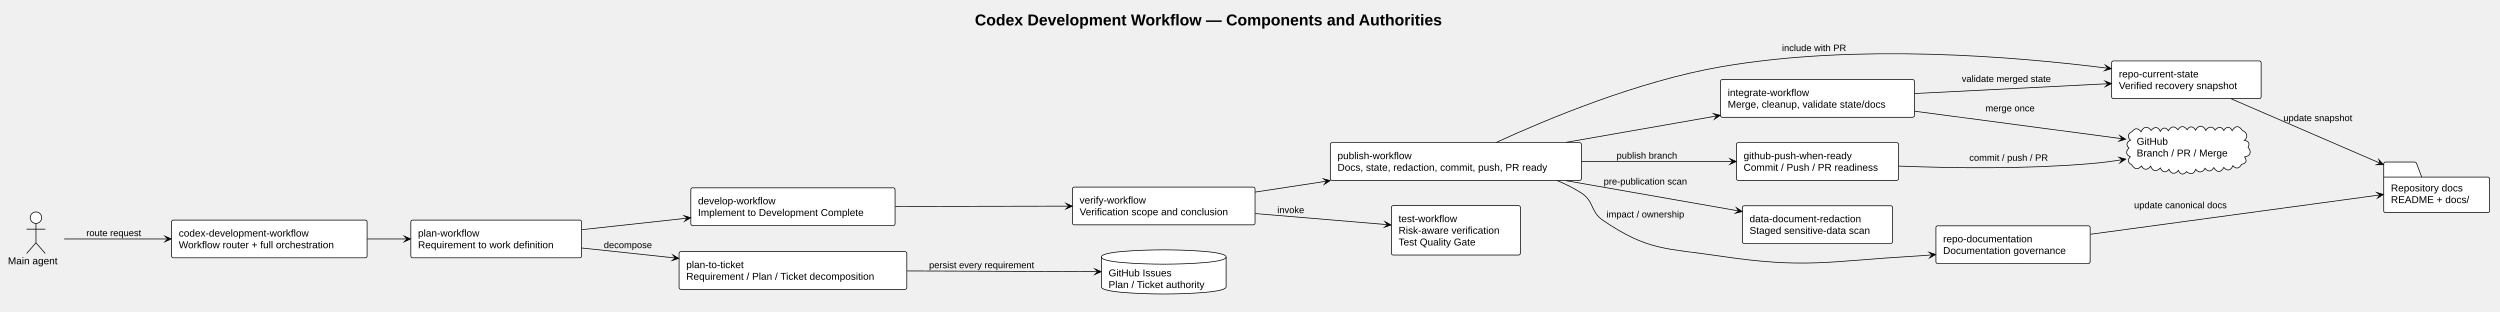
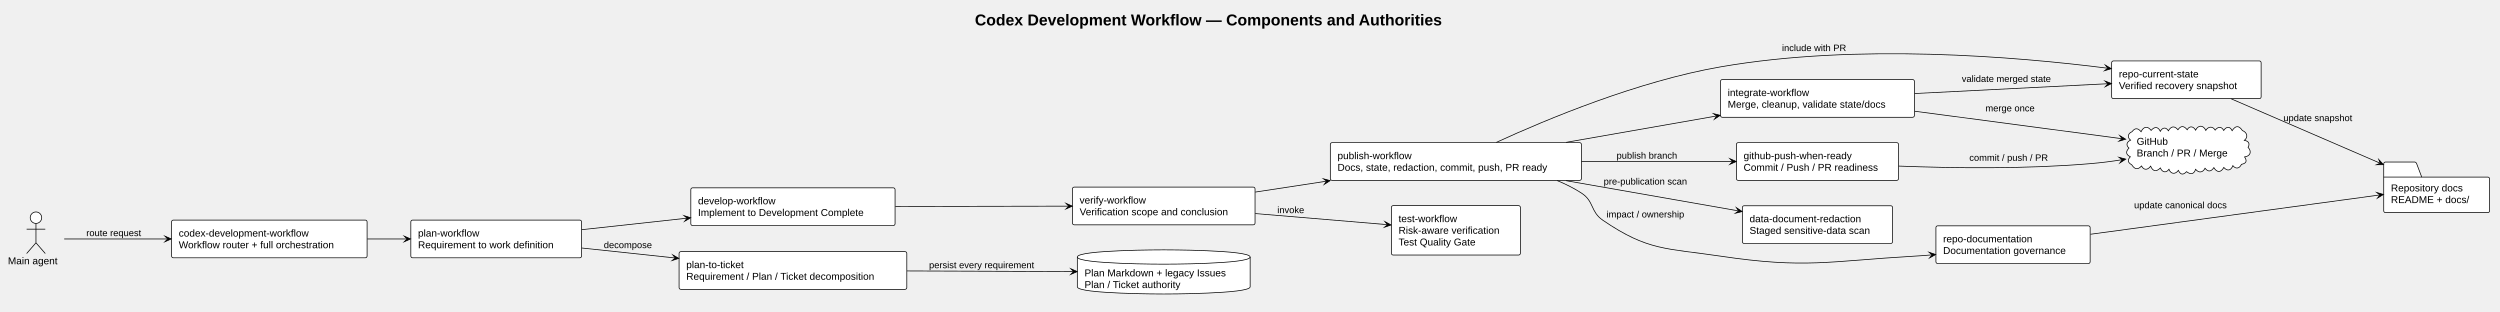
<svg xmlns="http://www.w3.org/2000/svg" version="1.1" data-diagram-type="DESCRIPTION" style="width:3487px;height:435px;background:#FFFFFF;" width="3487px" height="435px" viewBox="0 0 3487 435" zoomAndPan="magnify" preserveAspectRatio="none" contentStyleType="text/css">
  <defs />
  <g font-family="sans-serif" lengthAdjust="spacing">
    <g class="title" data-source-line="7">
      <text x="1359.753" y="35.421" fill="#000" font-size="22" textLength="765.961" font-weight="700" font-family="Arial">Codex Development Workflow — Components and Authorities</text>
    </g>
    <g class="entity" data-qualified-name="agent" id="ent0001" data-source-line="9">
      <ellipse cx="50.156" cy="303.625" rx="8" ry="8" fill="#FFF" style="stroke:#000;stroke-width:1;" />
      <path d="M50.156,311.625 L50.156,338.625 M37.156,319.625 L63.156,319.625 M50.156,338.625 L37.156,353.625 M50.156,338.625 L63.156,353.625" style="stroke:#000;stroke-width:1;" fill="none" />
      <text x="11" y="368.62" fill="#000" font-size="14" textLength="78.313" font-family="Arial">Main agent</text>
    </g>
    <g class="entity" data-qualified-name="main" id="ent0002" data-source-line="10">
      <rect x="239.31" y="306.985" width="272.711" height="52.594" fill="#FFF" style="stroke:#000;stroke-width:1;" rx="2.5" ry="2.5" />
      <text x="249.31" y="329.98" fill="#000" font-size="14" textLength="207.218" font-family="Arial">codex-development-workflow</text>
      <text x="249.31" y="346.277" fill="#000" font-size="14" textLength="252.711" font-family="Arial">Workflow router + full orchestration</text>
    </g>
    <g class="entity" data-qualified-name="planw" id="ent0003" data-source-line="11">
      <rect x="573.02" y="306.985" width="238.155" height="52.594" fill="#FFF" style="stroke:#000;stroke-width:1;" rx="2.5" ry="2.5" />
      <text x="583.02" y="329.98" fill="#000" font-size="14" textLength="97.993" font-family="Arial">plan-workflow</text>
      <text x="583.02" y="346.277" fill="#000" font-size="14" textLength="218.155" font-family="Arial">Requirement to work definition</text>
    </g>
    <g class="entity" data-qualified-name="devw" id="ent0004" data-source-line="12">
      <rect x="963.55" y="261.985" width="284.893" height="52.594" fill="#FFF" style="stroke:#000;stroke-width:1;" rx="2.5" ry="2.5" />
      <text x="973.55" y="284.98" fill="#000" font-size="14" textLength="123.505" font-family="Arial">develop-workflow</text>
      <text x="973.55" y="301.277" fill="#000" font-size="14" textLength="264.893" font-family="Arial">Implement to Development Complete</text>
    </g>
    <g class="entity" data-qualified-name="verifyw" id="ent0005" data-source-line="13">
      <rect x="1495.82" y="260.985" width="254.712" height="52.594" fill="#FFF" style="stroke:#000;stroke-width:1;" rx="2.5" ry="2.5" />
      <text x="1505.82" y="283.98" fill="#000" font-size="14" textLength="107.522" font-family="Arial">verify-workflow</text>
      <text x="1505.82" y="300.277" fill="#000" font-size="14" textLength="234.712" font-family="Arial">Verification scope and conclusion</text>
    </g>
    <g class="entity" data-qualified-name="pubw" id="ent0006" data-source-line="14">
      <rect x="1855.53" y="198.985" width="350.237" height="52.594" fill="#FFF" style="stroke:#000;stroke-width:1;" rx="2.5" ry="2.5" />
      <text x="1865.53" y="221.98" fill="#000" font-size="14" textLength="118.357" font-family="Arial">publish-workflow</text>
      <text x="1865.53" y="238.277" fill="#000" font-size="14" textLength="330.237" font-family="Arial">Docs, state, redaction, commit, push, PR ready</text>
    </g>
    <g class="entity" data-qualified-name="intw" id="ent0007" data-source-line="15">
      <rect x="2399.77" y="110.985" width="270.448" height="52.594" fill="#FFF" style="stroke:#000;stroke-width:1;" rx="2.5" ry="2.5" />
      <text x="2409.77" y="133.98" fill="#000" font-size="14" textLength="131.954" font-family="Arial">integrate-workflow</text>
      <text x="2409.77" y="150.277" fill="#000" font-size="14" textLength="250.448" font-family="Arial">Merge, cleanup, validate state/docs</text>
    </g>
    <g class="entity" data-qualified-name="plan" id="ent0008" data-source-line="16">
      <rect x="947.18" y="350.985" width="317.644" height="52.594" fill="#FFF" style="stroke:#000;stroke-width:1;" rx="2.5" ry="2.5" />
      <text x="957.18" y="373.98" fill="#000" font-size="14" textLength="93.673" font-family="Arial">plan-to-ticket</text>
      <text x="957.18" y="390.277" fill="#000" font-size="14" textLength="297.644" font-family="Arial">Requirement / Plan / Ticket decomposition</text>
    </g>
    <g class="entity" data-qualified-name="test" id="ent0009" data-source-line="17">
      <rect x="1940.68" y="286.835" width="179.954" height="68.891" fill="#FFF" style="stroke:#000;stroke-width:1;" rx="2.5" ry="2.5" />
      <text x="1950.68" y="309.83" fill="#000" font-size="14" textLength="94.65" font-family="Arial">test-workflow</text>
      <text x="1950.68" y="326.127" fill="#000" font-size="14" textLength="159.954" font-family="Arial">Risk-aware verification</text>
      <text x="1950.68" y="342.424" fill="#000" font-size="14" textLength="122.404" font-family="Arial">Test Quality Gate</text>
    </g>
    <g class="entity" data-qualified-name="docs" id="ent0010" data-source-line="18">
      <rect x="2700.22" y="314.985" width="215.118" height="52.594" fill="#FFF" style="stroke:#000;stroke-width:1;" rx="2.5" ry="2.5" />
      <text x="2710.22" y="337.98" fill="#000" font-size="14" textLength="142.905" font-family="Arial">repo-documentation</text>
      <text x="2710.22" y="354.277" fill="#000" font-size="14" textLength="195.118" font-family="Arial">Documentation governance</text>
    </g>
    <g class="entity" data-qualified-name="state" id="ent0011" data-source-line="19">
      <rect x="2945.34" y="84.985" width="208.48" height="52.594" fill="#FFF" style="stroke:#000;stroke-width:1;" rx="2.5" ry="2.5" />
      <text x="2955.34" y="107.98" fill="#000" font-size="14" textLength="128.447" font-family="Arial">repo-current-state</text>
      <text x="2955.34" y="124.277" fill="#000" font-size="14" textLength="188.48" font-family="Arial">Verified recovery snapshot</text>
    </g>
    <g class="entity" data-qualified-name="redact" id="ent0012" data-source-line="20">
      <rect x="2430.24" y="286.985" width="209.513" height="52.594" fill="#FFF" style="stroke:#000;stroke-width:1;" rx="2.5" ry="2.5" />
      <text x="2440.24" y="309.98" fill="#000" font-size="14" textLength="178.623" font-family="Arial">data-document-redaction</text>
      <text x="2440.24" y="326.277" fill="#000" font-size="14" textLength="189.513" font-family="Arial">Staged sensitive-data scan</text>
    </g>
    <g class="entity" data-qualified-name="publish" id="ent0013" data-source-line="21">
      <rect x="2421.93" y="198.985" width="226.131" height="52.594" fill="#FFF" style="stroke:#000;stroke-width:1;" rx="2.5" ry="2.5" />
      <text x="2431.93" y="221.98" fill="#000" font-size="14" textLength="171.91" font-family="Arial">github-push-when-ready</text>
      <text x="2431.93" y="238.277" fill="#000" font-size="14" textLength="206.131" font-family="Arial">Commit / Push / PR readiness</text>
    </g>
-     <g class="entity" data-qualified-name="issues" id="ent0014" data-source-line="23">
-       <path d="M1536.18,358.485 C1536.18,348.485 1623.18,348.485 1623.18,348.485 C1623.18,348.485 1710.18,348.485 1710.18,358.485 L1710.18,400.079 C1710.18,410.079 1623.18,410.079 1623.18,410.079 C1623.18,410.079 1536.18,410.079 1536.18,400.079 L1536.18,358.485" style="stroke:#000;stroke-width:1;" fill="#FFF" />
-       <path d="M1536.18,358.485 C1536.18,368.485 1623.18,368.485 1623.18,368.485 C1623.18,368.485 1710.18,368.485 1710.18,358.485" style="stroke:#000;stroke-width:1;" fill="none" />
-       <text x="1546.18" y="385.48" fill="#000" font-size="14" textLength="96.462" font-family="Arial">GitHub Issues</text>
-       <text x="1546.18" y="401.777" fill="#000" font-size="14" textLength="154" font-family="Arial">Plan / Ticket authority</text>
+     <g class="entity" data-qualified-name="records" id="ent0014" data-source-line="23">
+       <path d="M1502.65,358.485 C1502.65,348.485 1623.18,348.485 1623.18,348.485 C1623.18,348.485 1743.711,348.485 1743.711,358.485 L1743.711,400.079 C1743.711,410.079 1623.18,410.079 1623.18,410.079 C1623.18,410.079 1502.65,410.079 1502.65,400.079 L1502.65,358.485" style="stroke:#000;stroke-width:1;" fill="#FFF" />
+       <path d="M1502.65,358.485 C1502.65,368.485 1623.18,368.485 1623.18,368.485 C1623.18,368.485 1743.711,368.485 1743.711,358.485" style="stroke:#000;stroke-width:1;" fill="none" />
+       <text x="1512.65" y="385.48" fill="#000" font-size="14" textLength="221.061" font-family="Arial">Plan Markdown + legacy Issues</text>
+       <text x="1512.65" y="401.777" fill="#000" font-size="14" textLength="154" font-family="Arial">Plan / Ticket authority</text>
    </g>
    <g class="entity" data-qualified-name="github" id="ent0015" data-source-line="24">
      <path d="M2973.826,183.683 C2977.985,177.861 2982.221,178.64 2986.344,183.724 C2989.825,176.736 2995.071,175.086 3000.376,181.864 C3004.933,176.654 3009.871,176.148 3013.224,183.133 C3015.992,177.925 3020.943,176.738 3024.455,182.363 C3028.165,176.144 3032.765,174.996 3037.769,180.949 C3042.121,174.772 3046.308,175.5 3050.656,180.954 C3053.977,174.961 3059.617,176.246 3062.399,181.516 C3066.169,174.055 3073.231,174.28 3076.662,181.838 C3079.981,176.351 3086.08,175.627 3089.737,181.446 C3093.493,176.743 3098.312,175.831 3101.657,181.9 C3105.229,176.558 3110.133,175.69 3113.372,182.228 C3118.303,174.95 3122.66,174.707 3127.711,182.11 C3133.951,184.464 3136.363,190.986 3130.468,195.786 C3135.923,196.678 3138.732,200.035 3135.607,205.477 C3141.136,211.529 3138.819,217.751 3130.768,218.912 C3134.656,224.759 3133.073,227.886 3126.38,229.235 C3123.734,234.968 3118.782,236.355 3114.413,231.114 C3111.728,237.816 3106.881,239.258 3101.772,233.59 C3097.694,240.985 3092.21,240.973 3087.891,233.82 C3084.192,239.323 3080.093,240.315 3075.59,234.71 C3072.334,240.918 3067.018,241.575 3062.447,236.203 C3059.937,243.544 3055.233,243.554 3049.79,239.444 C3045.074,244.442 3041.363,243.902 3038.383,237.678 C3034.147,243.437 3028.021,243.172 3025.247,236.173 C3020.976,241.994 3015.709,240.036 3013.269,234.278 C3007.693,239.882 3002.86,239.352 2999.699,231.789 C2995.947,236.975 2990.495,238.171 2986.983,231.531 C2981.461,237.594 2977.287,235.932 2973.307,229.8 C2968.015,226.958 2966.909,223.229 2971.375,218.689 C2964.895,215.413 2964.855,211.557 2969.449,206.528 C2964.698,202.164 2966.618,197.823 2971.718,195.484 C2966.541,191.387 2968.299,185.868 2973.826,183.683" style="stroke:#000;stroke-width:1;" fill="#FFF" />
      <text x="2980.21" y="201.98" fill="#000" font-size="14" textLength="48.515" font-family="Arial">GitHub</text>
      <text x="2980.21" y="218.277" fill="#000" font-size="14" textLength="138.735" font-family="Arial">Branch / PR / Merge</text>
    </g>
    <g class="entity" data-qualified-name="docstore" id="ent0016" data-source-line="25">
      <path d="M3327.32,225.985 L3368.32,225.985 A3.75,3.75 0 0 1 3370.82,228.485 L3377.82,246.985 L3469.966,246.985 A2.5,2.5 0 0 1 3472.466,249.485 L3472.466,294.079 A2.5,2.5 0 0 1 3469.966,296.579 L3327.32,296.579 A2.5,2.5 0 0 1 3324.82,294.079 L3324.82,228.485 A2.5,2.5 0 0 1 3327.32,225.985" style="stroke:#000;stroke-width:1;" fill="#FFF" />
      <line x1="3324.82" y1="246.985" x2="3377.82" y2="246.985" style="stroke:#000;stroke-width:1;" />
      <text x="3334.82" y="266.98" fill="#000" font-size="14" textLength="111.966" font-family="Arial">Repository docs</text>
      <text x="3334.82" y="283.277" fill="#000" font-size="14" textLength="117.646" font-family="Arial">README + docs/</text>
    </g>
    <g class="link" data-entity-1="ent0001" data-entity-2="ent0002" id="lnk17" data-source-line="27" data-link-type="dependency">
      <path d="M89.54,333.275 C126.53,333.275 179.71,333.275 233.89,333.275" style="stroke:#000;stroke-width:1;" fill="none" id="agent-to-main" />
      <polygon points="238.89,333.275,229.89,329.275,233.89,333.275,229.89,337.275,238.89,333.275" fill="#000" style="stroke:#000;stroke-width:1;stroke-linejoin:miter;stroke-miterlimit:10;" />
      <text x="120.31" y="329.342" fill="#000" font-size="13" textLength="88.467" font-family="Arial">route request</text>
    </g>
    <g class="link" data-entity-1="ent0002" data-entity-2="ent0003" id="lnk18" data-source-line="28" data-link-type="dependency">
      <path d="M512.3,333.275 C532.41,333.275 548,333.275 567.72,333.275" style="stroke:#000;stroke-width:1;" fill="none" id="main-to-planw" />
      <polygon points="572.72,333.275,563.72,329.275,567.72,333.275,563.72,337.275,572.72,333.275" fill="#000" style="stroke:#000;stroke-width:1;stroke-linejoin:miter;stroke-miterlimit:10;" />
    </g>
    <g class="link" data-entity-1="ent0003" data-entity-2="ent0004" id="lnk19" data-source-line="29" data-link-type="dependency">
      <path d="M811.41,320.355 C858.83,315.175 908.9,309.698 958.42,304.288" style="stroke:#000;stroke-width:1;" fill="none" id="planw-to-devw" />
      <polygon points="963.39,303.745,954.009,300.746,958.42,304.288,954.878,308.699,963.39,303.745" fill="#000" style="stroke:#000;stroke-width:1;stroke-linejoin:miter;stroke-miterlimit:10;" />
    </g>
    <g class="link" data-entity-1="ent0004" data-entity-2="ent0005" id="lnk20" data-source-line="30" data-link-type="dependency">
      <path d="M1248.8,288.005 C1326.09,287.855 1415.95,287.675 1490.71,287.535" style="stroke:#000;stroke-width:1;" fill="none" id="devw-to-verifyw" />
      <polygon points="1495.71,287.525,1486.703,283.542,1490.71,287.535,1486.718,291.542,1495.71,287.525" fill="#000" style="stroke:#000;stroke-width:1;stroke-linejoin:miter;stroke-miterlimit:10;" />
    </g>
    <g class="link" data-entity-1="ent0005" data-entity-2="ent0006" id="lnk21" data-source-line="31" data-link-type="dependency">
      <path d="M1750.81,267.915 C1783.92,262.855 1815.257,258.061 1850.377,252.691" style="stroke:#000;stroke-width:1;" fill="none" id="verifyw-to-pubw" />
      <polygon points="1855.32,251.935,1845.819,249.342,1850.377,252.691,1847.028,257.25,1855.32,251.935" fill="#000" style="stroke:#000;stroke-width:1;stroke-linejoin:miter;stroke-miterlimit:10;" />
    </g>
    <g class="link" data-entity-1="ent0006" data-entity-2="ent0007" id="lnk22" data-source-line="32" data-link-type="dependency">
      <path d="M2184.42,198.515 C2252.97,186.505 2328.225,173.328 2394.485,161.718" style="stroke:#000;stroke-width:1;" fill="none" id="pubw-to-intw" />
      <polygon points="2399.41,160.855,2389.855,158.469,2394.485,161.718,2391.235,166.349,2399.41,160.855" fill="#000" style="stroke:#000;stroke-width:1;stroke-linejoin:miter;stroke-miterlimit:10;" />
    </g>
    <g class="link" data-entity-1="ent0003" data-entity-2="ent0008" id="lnk23" data-source-line="33" data-link-type="dependency">
      <path d="M811.41,345.915 C853.6,350.425 896.848,355.044 941.858,359.854" style="stroke:#000;stroke-width:1;" fill="none" id="planw-to-plan" />
      <polygon points="946.83,360.385,938.306,355.452,941.858,359.854,937.456,363.406,946.83,360.385" fill="#000" style="stroke:#000;stroke-width:1;stroke-linejoin:miter;stroke-miterlimit:10;" />
      <text x="842.18" y="346.112" fill="#000" font-size="13" textLength="74.991" font-family="Arial">decompose</text>
    </g>
    <g class="link" data-entity-1="ent0008" data-entity-2="ent0014" id="lnk24" data-source-line="34" data-link-type="dependency">
-       <path d="M1265.07,377.895 C1354.25,378.235 1457.23,378.636 1530.95,378.926" style="stroke:#000;stroke-width:1;" fill="none" id="plan-to-issues" />
-       <polygon points="1535.95,378.945,1526.966,374.91,1530.95,378.926,1526.934,382.91,1535.95,378.945" fill="#000" style="stroke:#000;stroke-width:1;stroke-linejoin:miter;stroke-miterlimit:10;" />
+       <path d="M1265.07,377.895 C1341.53,378.185 1426.81,378.515 1497.47,378.795" style="stroke:#000;stroke-width:1;" fill="none" id="plan-to-records" />
+       <polygon points="1502.47,378.815,1493.486,374.78,1497.47,378.795,1493.454,382.78,1502.47,378.815" fill="#000" style="stroke:#000;stroke-width:1;stroke-linejoin:miter;stroke-miterlimit:10;" />
      <text x="1295.82" y="374.112" fill="#000" font-size="13" textLength="169.628" font-family="Arial">persist every requirement</text>
    </g>
    <g class="link" data-entity-1="ent0005" data-entity-2="ent0009" id="lnk25" data-source-line="35" data-link-type="dependency">
      <path d="M1750.81,297.895 C1812.27,303.045 1879.658,308.697 1935.278,313.367" style="stroke:#000;stroke-width:1;" fill="none" id="verifyw-to-test" />
      <polygon points="1940.26,313.785,1931.626,309.046,1935.278,313.367,1930.957,317.018,1940.26,313.785" fill="#000" style="stroke:#000;stroke-width:1;stroke-linejoin:miter;stroke-miterlimit:10;" />
      <text x="1781.53" y="297.302" fill="#000" font-size="13" textLength="43.024" font-family="Arial">invoke</text>
    </g>
    <g class="link" data-entity-1="ent0006" data-entity-2="ent0010" id="lnk26" data-source-line="36" data-link-type="dependency">
      <path d="M2171.99,251.905 C2183.86,256.755 2195.31,262.495 2205.77,269.275 C2223.83,280.985 2218,295.145 2235.77,307.275 C2298.7,350.255 2324.4,346.045 2399.77,357.275 C2518.66,374.995 2550.22,364.285 2670.22,357.275 C2679.87,356.715 2684.911,356.382 2694.931,355.462" style="stroke:#000;stroke-width:1;" fill="none" id="pubw-to-docs" />
      <polygon points="2699.91,355.005,2690.582,351.845,2694.931,355.462,2691.313,359.811,2699.91,355.005" fill="#000" style="stroke:#000;stroke-width:1;stroke-linejoin:miter;stroke-miterlimit:10;" />
      <text x="2240.77" y="303.342" fill="#000" font-size="13" textLength="124.427" font-family="Arial">impact / ownership</text>
    </g>
    <g class="link" data-entity-1="ent0010" data-entity-2="ent0016" id="lnk27" data-source-line="37" data-link-type="dependency">
      <path d="M2915.76,326.745 C3034.13,310.665 3216.755,285.848 3319.485,271.898" style="stroke:#000;stroke-width:1;" fill="none" id="docs-to-docstore" />
      <polygon points="3324.44,271.225,3314.984,268.473,3319.485,271.898,3316.06,276.4,3324.44,271.225" fill="#000" style="stroke:#000;stroke-width:1;stroke-linejoin:miter;stroke-miterlimit:10;" />
      <text x="2976.58" y="290.522" fill="#000" font-size="13" textLength="146.079" font-family="Arial">update canonical docs</text>
    </g>
    <g class="link" data-entity-1="ent0006" data-entity-2="ent0011" id="lnk28" data-source-line="38" data-link-type="dependency">
      <path d="M2087.08,198.575 C2157.73,166.145 2284.55,113.315 2399.77,93.275 C2589.89,60.225 2811.02,78.816 2939.89,95.166" style="stroke:#000;stroke-width:1;" fill="none" id="pubw-to-state" />
      <polygon points="2944.85,95.795,2936.425,90.694,2939.89,95.166,2935.418,98.631,2944.85,95.795" fill="#000" style="stroke:#000;stroke-width:1;stroke-linejoin:miter;stroke-miterlimit:10;" />
      <text x="2485.5" y="71.242" fill="#000" font-size="13" textLength="99.817" font-family="Arial">include with PR</text>
    </g>
    <g class="link" data-entity-1="ent0006" data-entity-2="ent0012" id="lnk29" data-source-line="39" data-link-type="dependency">
      <path d="M2184.42,252.035 C2263.94,265.975 2354.175,281.783 2425.115,294.203" style="stroke:#000;stroke-width:1;" fill="none" id="pubw-to-redact" />
      <polygon points="2430.04,295.065,2421.865,289.573,2425.115,294.203,2420.485,297.453,2430.04,295.065" fill="#000" style="stroke:#000;stroke-width:1;stroke-linejoin:miter;stroke-miterlimit:10;" />
      <text x="2236.77" y="257.462" fill="#000" font-size="13" textLength="132.526" font-family="Arial">pre-publication scan</text>
    </g>
    <g class="link" data-entity-1="ent0006" data-entity-2="ent0013" id="lnk30" data-source-line="40" data-link-type="dependency">
      <path d="M2205.94,225.275 C2277.49,225.275 2353.26,225.275 2416.74,225.275" style="stroke:#000;stroke-width:1;" fill="none" id="pubw-to-publish" />
      <polygon points="2421.74,225.275,2412.74,221.275,2416.74,225.275,2412.74,229.275,2421.74,225.275" fill="#000" style="stroke:#000;stroke-width:1;stroke-linejoin:miter;stroke-miterlimit:10;" />
      <text x="2254.77" y="221.342" fill="#000" font-size="13" textLength="96.3" font-family="Arial">publish branch</text>
    </g>
    <g class="link" data-entity-1="ent0013" data-entity-2="ent0015" id="lnk31" data-source-line="41" data-link-type="dependency">
      <path d="M2648.25,231.645 C2723.87,234.585 2825.77,235.955 2915.34,228.275 C2931.48,226.895 2943.653,225.377 2960.053,222.747" style="stroke:#000;stroke-width:1;" fill="none" id="publish-to-github" />
      <polygon points="2964.99,221.955,2955.47,219.431,2960.053,222.747,2956.737,227.33,2964.99,221.955" fill="#000" style="stroke:#000;stroke-width:1;stroke-linejoin:miter;stroke-miterlimit:10;" />
      <text x="2746.78" y="224.342" fill="#000" font-size="13" textLength="122.802" font-family="Arial">commit / push / PR</text>
    </g>
    <g class="link" data-entity-1="ent0007" data-entity-2="ent0015" id="lnk32" data-source-line="42" data-link-type="dependency">
      <path d="M2670.67,155.145 C2763.96,167.515 2880.273,182.948 2959.953,193.518" style="stroke:#000;stroke-width:1;" fill="none" id="intw-to-github" />
      <polygon points="2964.91,194.175,2956.514,189.026,2959.953,193.518,2955.462,196.957,2964.91,194.175" fill="#000" style="stroke:#000;stroke-width:1;stroke-linejoin:miter;stroke-miterlimit:10;" />
      <text x="2769.28" y="155.342" fill="#000" font-size="13" textLength="77.727" font-family="Arial">merge once</text>
    </g>
    <g class="link" data-entity-1="ent0007" data-entity-2="ent0011" id="lnk33" data-source-line="43" data-link-type="dependency">
      <path d="M2670.67,130.445 C2756.54,126.095 2861.136,120.789 2940.156,116.779" style="stroke:#000;stroke-width:1;" fill="none" id="intw-to-state" />
      <polygon points="2945.15,116.525,2935.959,112.987,2940.156,116.779,2936.364,120.976,2945.15,116.525" fill="#000" style="stroke:#000;stroke-width:1;stroke-linejoin:miter;stroke-miterlimit:10;" />
      <text x="2736.28" y="114.322" fill="#000" font-size="13" textLength="143.901" font-family="Arial">validate merged state</text>
    </g>
    <g class="link" data-entity-1="ent0011" data-entity-2="ent0016" id="lnk34" data-source-line="44" data-link-type="dependency">
      <path d="M3112.23,137.925 C3171.64,163.595 3256.96,200.471 3319.95,227.701" style="stroke:#000;stroke-width:1;" fill="none" id="state-to-docstore" />
      <polygon points="3324.54,229.685,3317.866,222.442,3319.95,227.701,3314.692,229.786,3324.54,229.685" fill="#000" style="stroke:#000;stroke-width:1;stroke-linejoin:miter;stroke-miterlimit:10;" />
      <text x="3184.82" y="168.912" fill="#000" font-size="13" textLength="109.23" font-family="Arial">update snapshot</text>
    </g>
  </g>
</svg>
